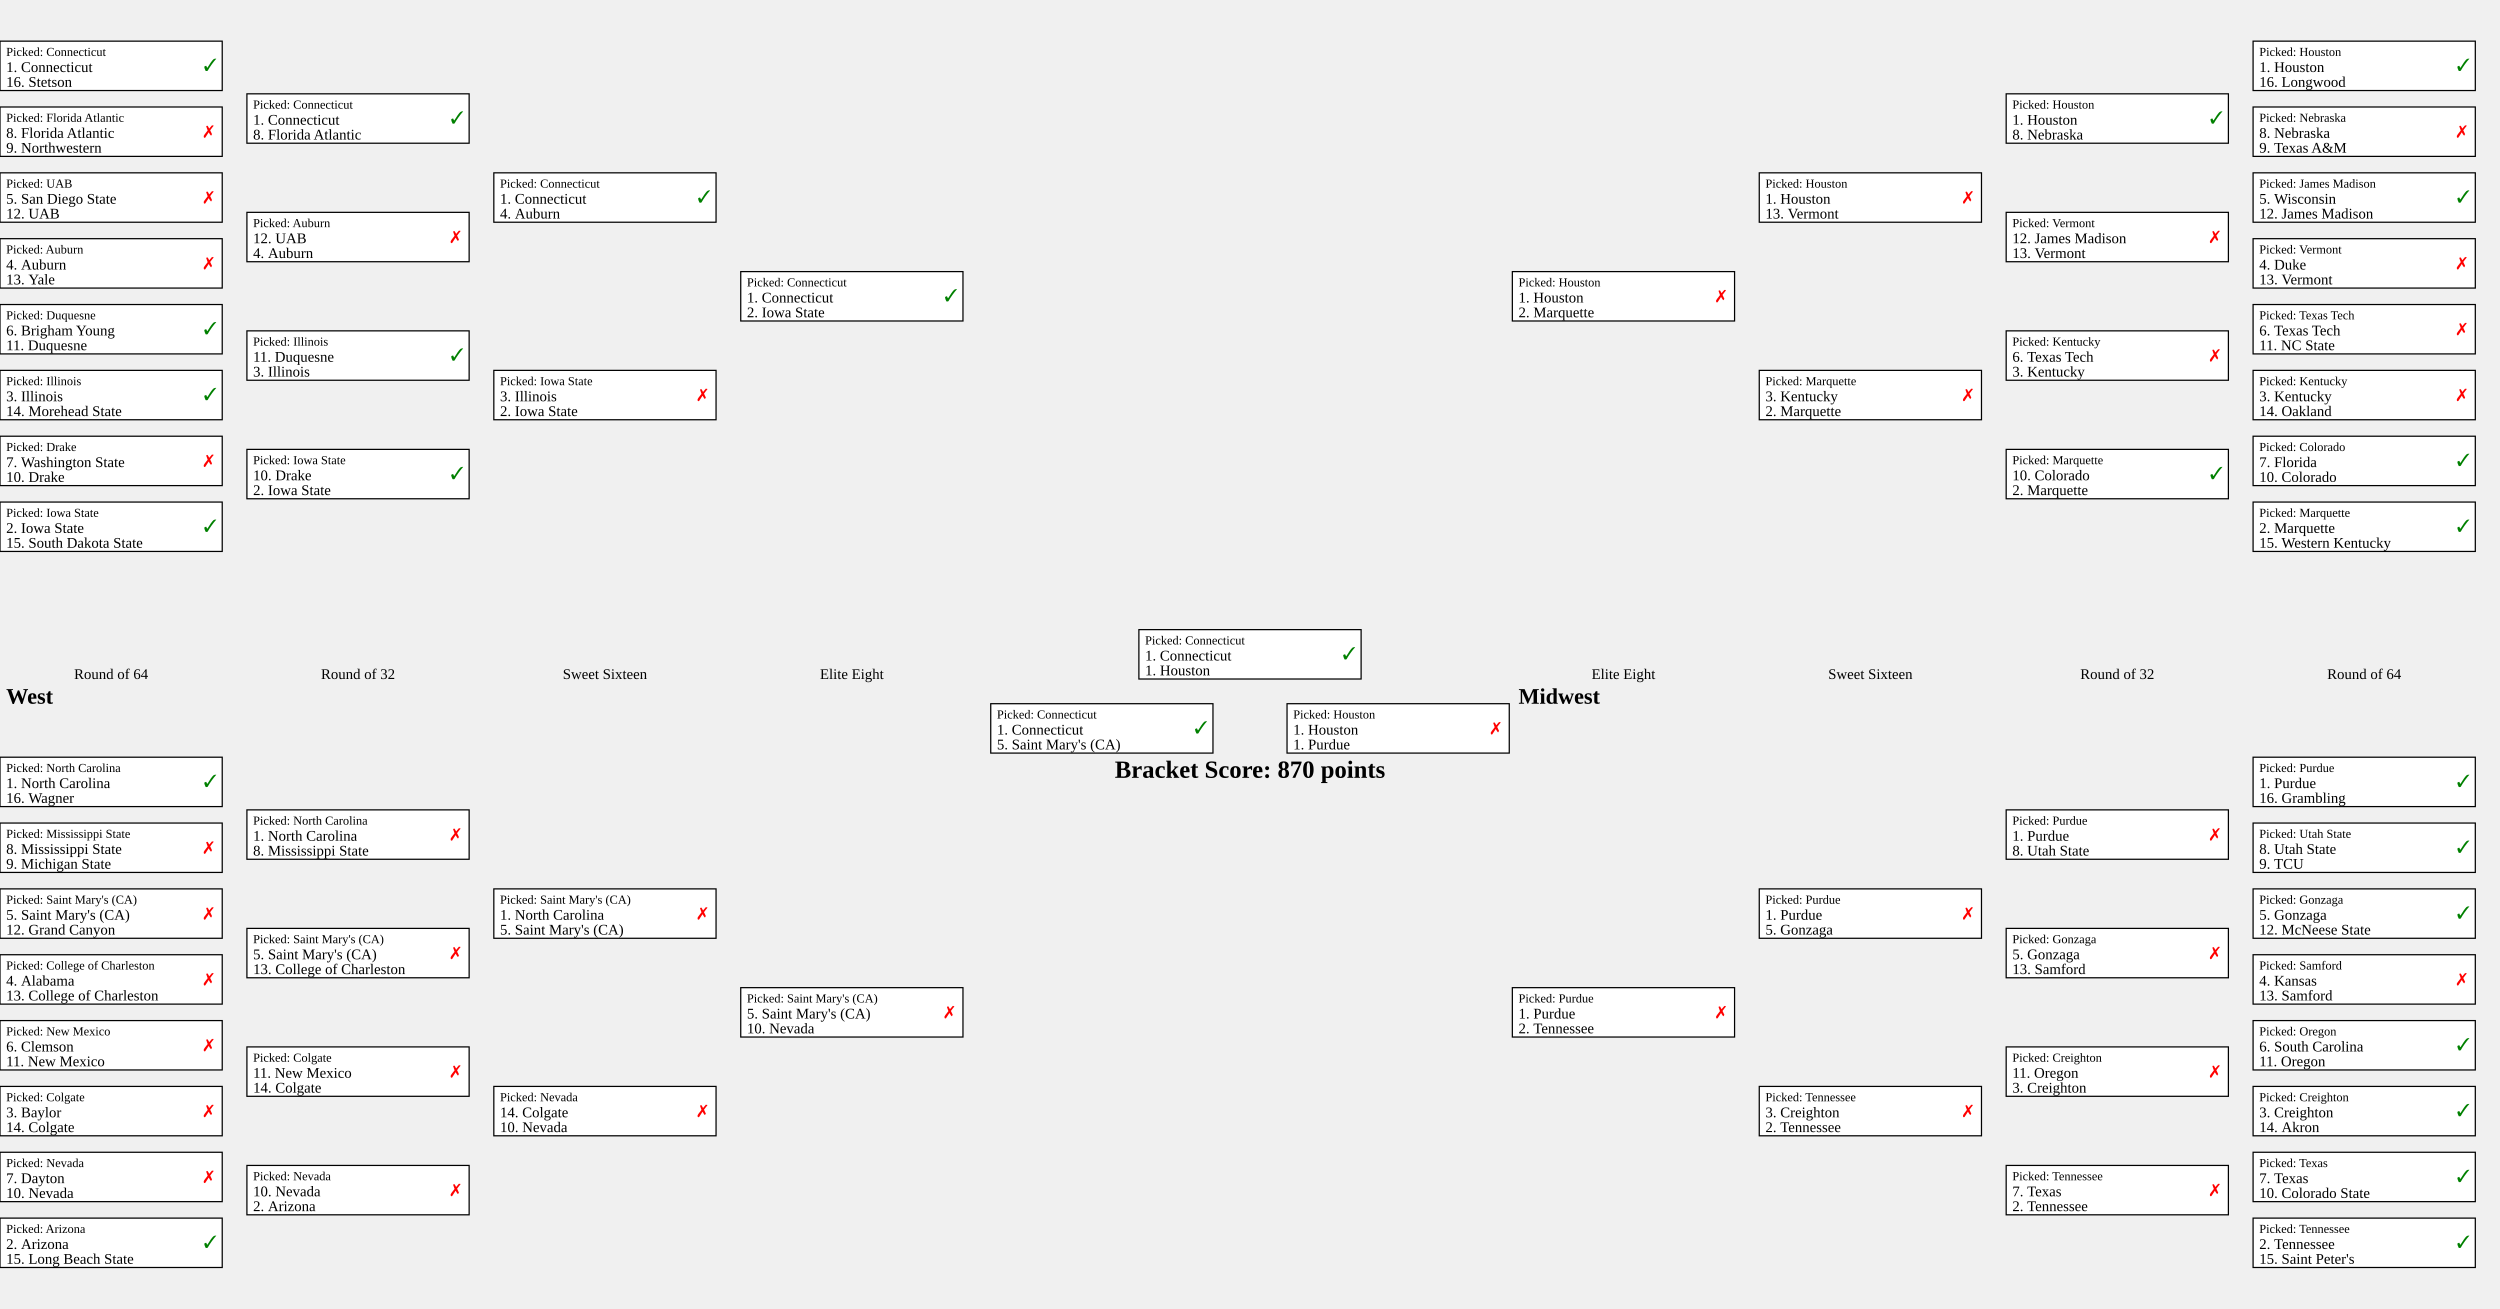
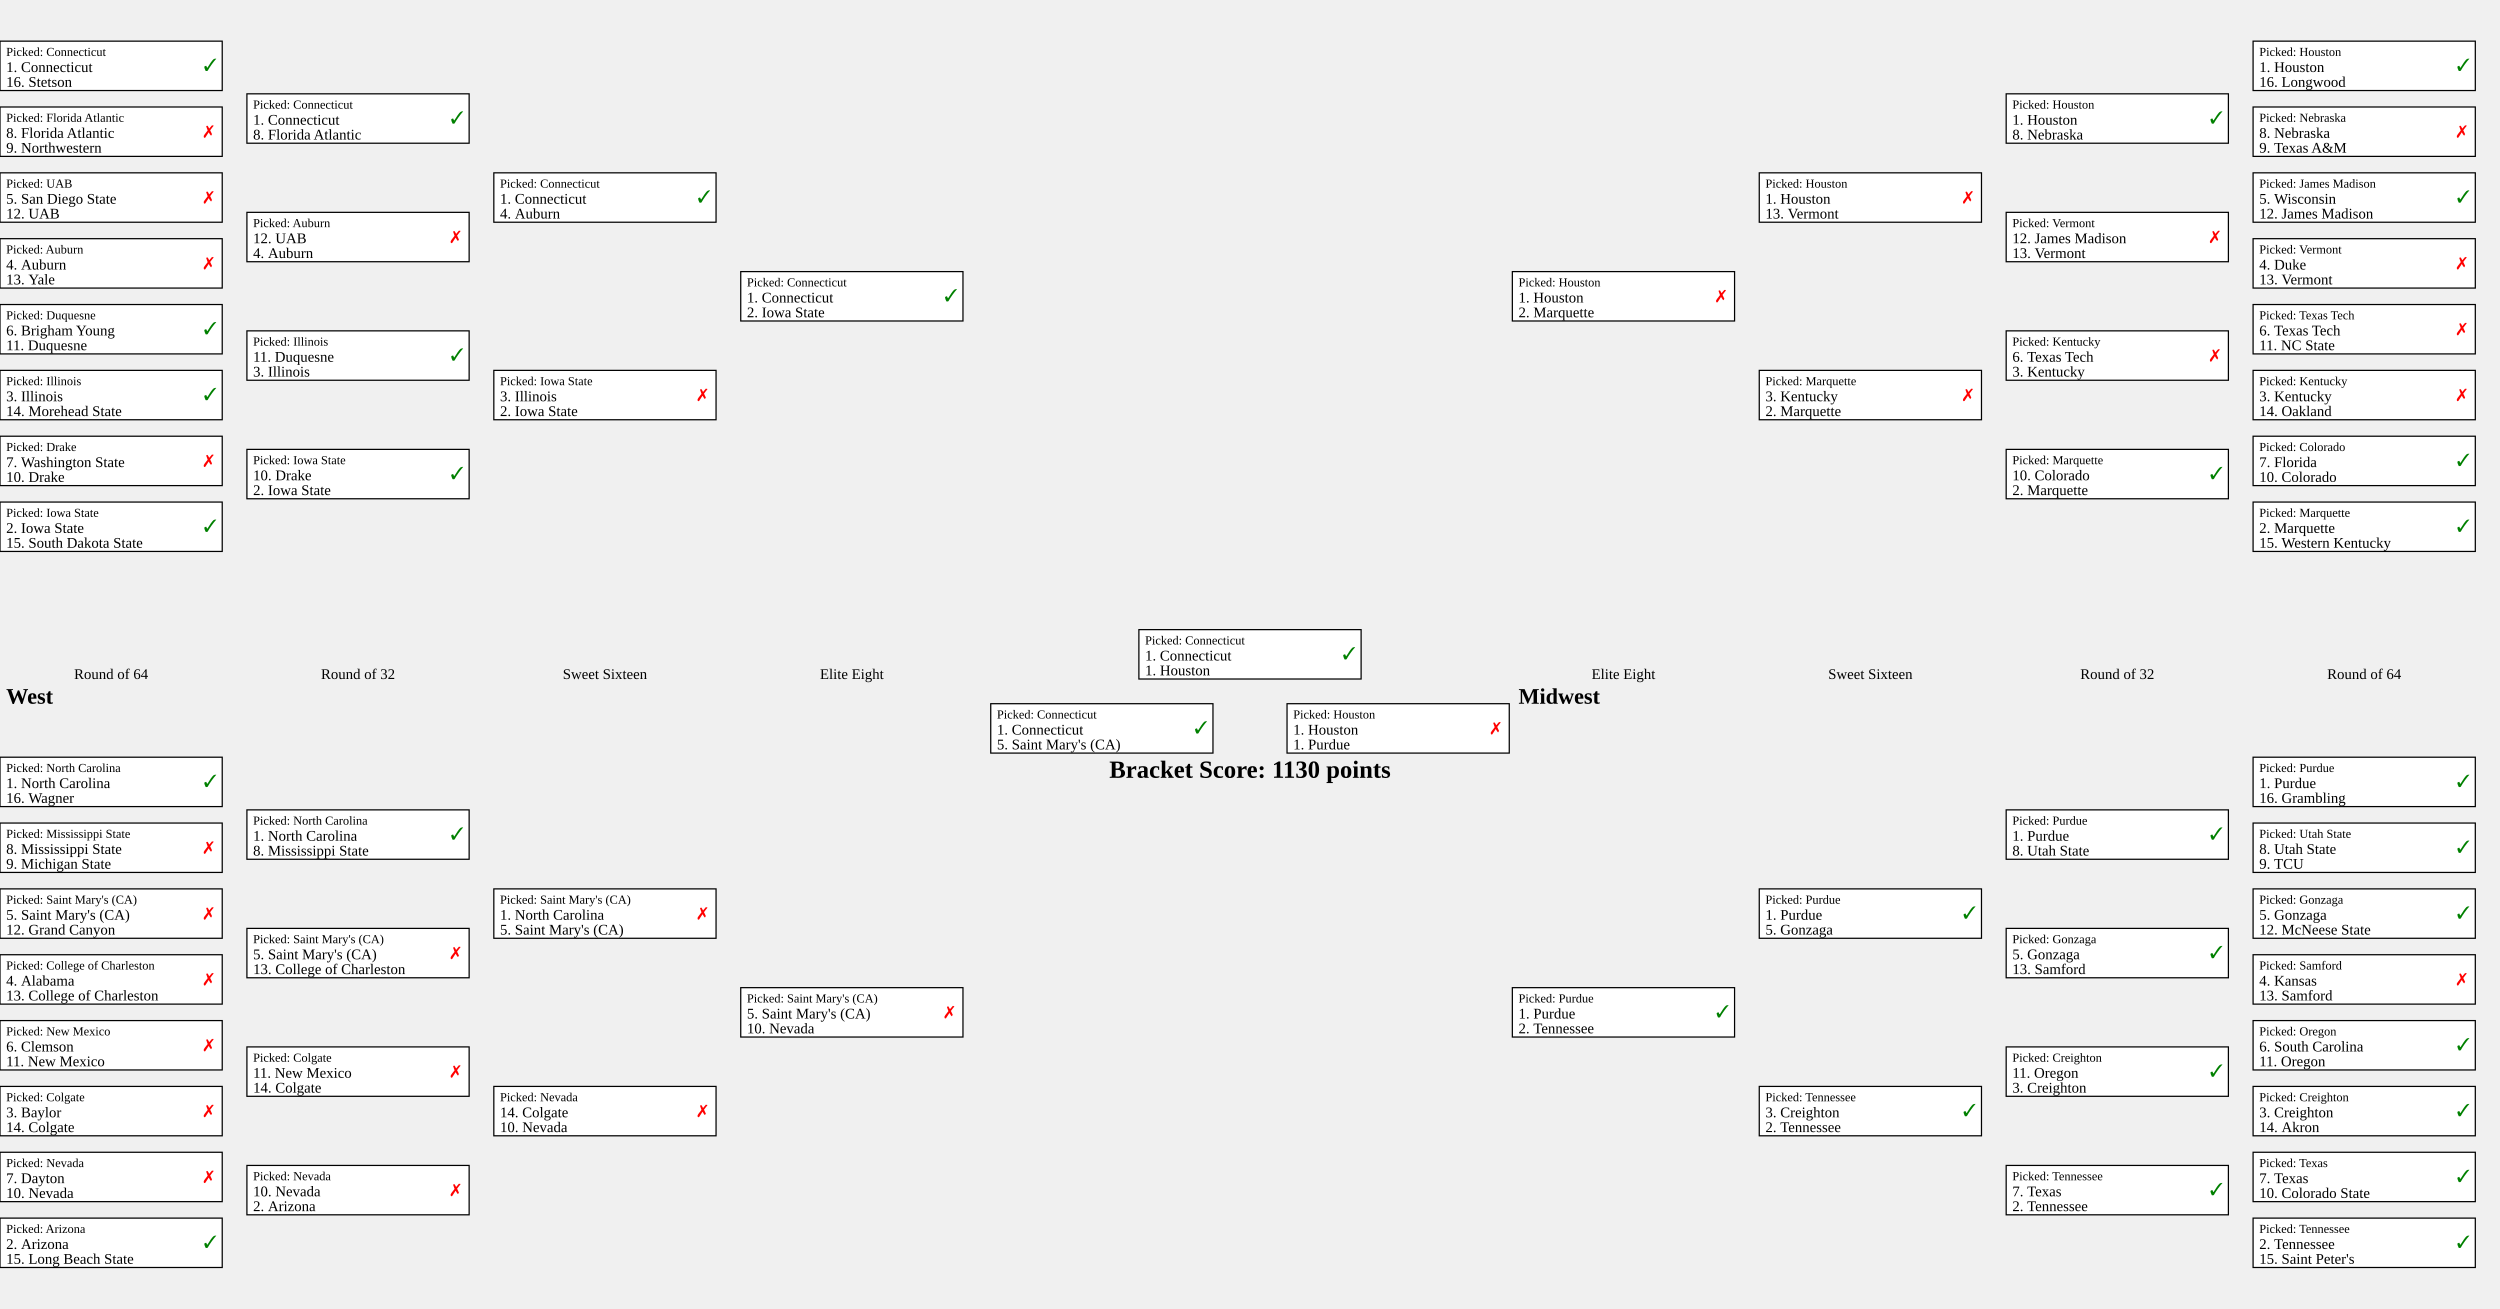
<svg xmlns="http://www.w3.org/2000/svg" baseProfile="full" height="1060" version="1.1" width="2025">
  <defs />
  <text class="region-label" fill="black" font-size="18px" font-weight="bold" x="5" y="-10">South</text>
  <text class="region-label" fill="black" font-size="12px" text-anchor="middle" x="90.0" y="-30">Round of 64</text>
  <g>
    <rect fill="white" height="40" stroke="black" width="180" x="0" y="33.333" />
    <text class="team-name" fill="black" font-size="10px" x="5" y="45.333">Picked: Connecticut</text>
    <text class="team-name" fill="black" font-size="12px" x="5" y="58.333">1. Connecticut</text>
    <text class="team-name" fill="black" font-size="12px" x="5" y="70.333">16. Stetson</text>
    <text fill="green" font-size="14px" x="165" y="57.333">✓</text>
  </g>
  <g>
    <rect fill="white" height="40" stroke="black" width="180" x="0" y="86.667" />
    <text class="team-name" fill="black" font-size="10px" x="5" y="98.667">Picked: Florida Atlantic</text>
    <text class="team-name" fill="black" font-size="12px" x="5" y="111.667">8. Florida Atlantic</text>
    <text class="team-name" fill="black" font-size="12px" x="5" y="123.667">9. Northwestern</text>
    <text fill="red" font-size="14px" x="165" y="110.667">✗</text>
  </g>
  <g>
    <rect fill="white" height="40" stroke="black" width="180" x="0" y="140.0" />
    <text class="team-name" fill="black" font-size="10px" x="5" y="152.0">Picked: UAB</text>
    <text class="team-name" fill="black" font-size="12px" x="5" y="165.0">5. San Diego State</text>
    <text class="team-name" fill="black" font-size="12px" x="5" y="177.0">12. UAB</text>
    <text fill="red" font-size="14px" x="165" y="164.0">✗</text>
  </g>
  <g>
    <rect fill="white" height="40" stroke="black" width="180" x="0" y="193.333" />
    <text class="team-name" fill="black" font-size="10px" x="5" y="205.333">Picked: Auburn</text>
    <text class="team-name" fill="black" font-size="12px" x="5" y="218.333">4. Auburn</text>
    <text class="team-name" fill="black" font-size="12px" x="5" y="230.333">13. Yale</text>
    <text fill="red" font-size="14px" x="165" y="217.333">✗</text>
  </g>
  <g>
    <rect fill="white" height="40" stroke="black" width="180" x="0" y="246.667" />
    <text class="team-name" fill="black" font-size="10px" x="5" y="258.667">Picked: Duquesne</text>
    <text class="team-name" fill="black" font-size="12px" x="5" y="271.667">6. Brigham Young</text>
    <text class="team-name" fill="black" font-size="12px" x="5" y="283.667">11. Duquesne</text>
    <text fill="green" font-size="14px" x="165" y="270.667">✓</text>
  </g>
  <g>
    <rect fill="white" height="40" stroke="black" width="180" x="0" y="300.0" />
    <text class="team-name" fill="black" font-size="10px" x="5" y="312.0">Picked: Illinois</text>
    <text class="team-name" fill="black" font-size="12px" x="5" y="325.0">3. Illinois</text>
    <text class="team-name" fill="black" font-size="12px" x="5" y="337.0">14. Morehead State</text>
    <text fill="green" font-size="14px" x="165" y="324.0">✓</text>
  </g>
  <g>
    <rect fill="white" height="40" stroke="black" width="180" x="0" y="353.333" />
    <text class="team-name" fill="black" font-size="10px" x="5" y="365.333">Picked: Drake</text>
    <text class="team-name" fill="black" font-size="12px" x="5" y="378.333">7. Washington State</text>
    <text class="team-name" fill="black" font-size="12px" x="5" y="390.333">10. Drake</text>
    <text fill="red" font-size="14px" x="165" y="377.333">✗</text>
  </g>
  <g>
    <rect fill="white" height="40" stroke="black" width="180" x="0" y="406.667" />
    <text class="team-name" fill="black" font-size="10px" x="5" y="418.667">Picked: Iowa State</text>
    <text class="team-name" fill="black" font-size="12px" x="5" y="431.667">2. Iowa State</text>
    <text class="team-name" fill="black" font-size="12px" x="5" y="443.667">15. South Dakota State</text>
    <text fill="green" font-size="14px" x="165" y="430.667">✓</text>
  </g>
  <text class="region-label" fill="black" font-size="12px" text-anchor="middle" x="290.0" y="-30">Round of 32</text>
  <g>
    <rect fill="white" height="40" stroke="black" width="180" x="200" y="76.0" />
    <text class="team-name" fill="black" font-size="10px" x="205" y="88.0">Picked: Connecticut</text>
    <text class="team-name" fill="black" font-size="12px" x="205" y="101.0">1. Connecticut</text>
    <text class="team-name" fill="black" font-size="12px" x="205" y="113.0">8. Florida Atlantic</text>
    <text fill="green" font-size="14px" x="365" y="100.0">✓</text>
  </g>
  <g>
    <rect fill="white" height="40" stroke="black" width="180" x="200" y="172.0" />
    <text class="team-name" fill="black" font-size="10px" x="205" y="184.0">Picked: Auburn</text>
    <text class="team-name" fill="black" font-size="12px" x="205" y="197.0">12. UAB</text>
    <text class="team-name" fill="black" font-size="12px" x="205" y="209.0">4. Auburn</text>
    <text fill="red" font-size="14px" x="365" y="196.0">✗</text>
  </g>
  <g>
    <rect fill="white" height="40" stroke="black" width="180" x="200" y="268.0" />
    <text class="team-name" fill="black" font-size="10px" x="205" y="280.0">Picked: Illinois</text>
    <text class="team-name" fill="black" font-size="12px" x="205" y="293.0">11. Duquesne</text>
    <text class="team-name" fill="black" font-size="12px" x="205" y="305.0">3. Illinois</text>
    <text fill="green" font-size="14px" x="365" y="292.0">✓</text>
  </g>
  <g>
    <rect fill="white" height="40" stroke="black" width="180" x="200" y="364.0" />
    <text class="team-name" fill="black" font-size="10px" x="205" y="376.0">Picked: Iowa State</text>
    <text class="team-name" fill="black" font-size="12px" x="205" y="389.0">10. Drake</text>
    <text class="team-name" fill="black" font-size="12px" x="205" y="401.0">2. Iowa State</text>
    <text fill="green" font-size="14px" x="365" y="388.0">✓</text>
  </g>
  <text class="region-label" fill="black" font-size="12px" text-anchor="middle" x="490.0" y="-30">Sweet Sixteen</text>
  <g>
    <rect fill="white" height="40" stroke="black" width="180" x="400" y="140.0" />
    <text class="team-name" fill="black" font-size="10px" x="405" y="152.0">Picked: Connecticut</text>
    <text class="team-name" fill="black" font-size="12px" x="405" y="165.0">1. Connecticut</text>
    <text class="team-name" fill="black" font-size="12px" x="405" y="177.0">4. Auburn</text>
    <text fill="green" font-size="14px" x="565" y="164.0">✓</text>
  </g>
  <g>
    <rect fill="white" height="40" stroke="black" width="180" x="400" y="300.0" />
    <text class="team-name" fill="black" font-size="10px" x="405" y="312.0">Picked: Iowa State</text>
    <text class="team-name" fill="black" font-size="12px" x="405" y="325.0">3. Illinois</text>
    <text class="team-name" fill="black" font-size="12px" x="405" y="337.0">2. Iowa State</text>
    <text fill="red" font-size="14px" x="565" y="324.0">✗</text>
  </g>
  <text class="region-label" fill="black" font-size="12px" text-anchor="middle" x="690.0" y="-30">Elite Eight</text>
  <g>
    <rect fill="white" height="40" stroke="black" width="180" x="600" y="220.0" />
    <text class="team-name" fill="black" font-size="10px" x="605" y="232.0">Picked: Connecticut</text>
    <text class="team-name" fill="black" font-size="12px" x="605" y="245.0">1. Connecticut</text>
    <text class="team-name" fill="black" font-size="12px" x="605" y="257.0">2. Iowa State</text>
    <text fill="green" font-size="14px" x="765" y="244.0">✓</text>
  </g>
  <text class="region-label" fill="black" font-size="18px" font-weight="bold" x="5" y="570">West</text>
  <text class="region-label" fill="black" font-size="12px" text-anchor="middle" x="90.0" y="550">Round of 64</text>
  <g>
    <rect fill="white" height="40" stroke="black" width="180" x="0" y="613.333" />
    <text class="team-name" fill="black" font-size="10px" x="5" y="625.333">Picked: North Carolina</text>
    <text class="team-name" fill="black" font-size="12px" x="5" y="638.333">1. North Carolina</text>
    <text class="team-name" fill="black" font-size="12px" x="5" y="650.333">16. Wagner</text>
    <text fill="green" font-size="14px" x="165" y="637.333">✓</text>
  </g>
  <g>
    <rect fill="white" height="40" stroke="black" width="180" x="0" y="666.667" />
    <text class="team-name" fill="black" font-size="10px" x="5" y="678.667">Picked: Mississippi State</text>
    <text class="team-name" fill="black" font-size="12px" x="5" y="691.667">8. Mississippi State</text>
    <text class="team-name" fill="black" font-size="12px" x="5" y="703.667">9. Michigan State</text>
    <text fill="red" font-size="14px" x="165" y="690.667">✗</text>
  </g>
  <g>
    <rect fill="white" height="40" stroke="black" width="180" x="0" y="720.0" />
    <text class="team-name" fill="black" font-size="10px" x="5" y="732.0">Picked: Saint Mary's (CA)</text>
    <text class="team-name" fill="black" font-size="12px" x="5" y="745.0">5. Saint Mary's (CA)</text>
    <text class="team-name" fill="black" font-size="12px" x="5" y="757.0">12. Grand Canyon</text>
    <text fill="red" font-size="14px" x="165" y="744.0">✗</text>
  </g>
  <g>
    <rect fill="white" height="40" stroke="black" width="180" x="0" y="773.333" />
    <text class="team-name" fill="black" font-size="10px" x="5" y="785.333">Picked: College of Charleston</text>
    <text class="team-name" fill="black" font-size="12px" x="5" y="798.333">4. Alabama</text>
    <text class="team-name" fill="black" font-size="12px" x="5" y="810.333">13. College of Charleston</text>
    <text fill="red" font-size="14px" x="165" y="797.333">✗</text>
  </g>
  <g>
    <rect fill="white" height="40" stroke="black" width="180" x="0" y="826.667" />
    <text class="team-name" fill="black" font-size="10px" x="5" y="838.667">Picked: New Mexico</text>
    <text class="team-name" fill="black" font-size="12px" x="5" y="851.667">6. Clemson</text>
    <text class="team-name" fill="black" font-size="12px" x="5" y="863.667">11. New Mexico</text>
    <text fill="red" font-size="14px" x="165" y="850.667">✗</text>
  </g>
  <g>
    <rect fill="white" height="40" stroke="black" width="180" x="0" y="880.0" />
    <text class="team-name" fill="black" font-size="10px" x="5" y="892.0">Picked: Colgate</text>
    <text class="team-name" fill="black" font-size="12px" x="5" y="905.0">3. Baylor</text>
    <text class="team-name" fill="black" font-size="12px" x="5" y="917.0">14. Colgate</text>
    <text fill="red" font-size="14px" x="165" y="904.0">✗</text>
  </g>
  <g>
    <rect fill="white" height="40" stroke="black" width="180" x="0" y="933.333" />
    <text class="team-name" fill="black" font-size="10px" x="5" y="945.333">Picked: Nevada</text>
    <text class="team-name" fill="black" font-size="12px" x="5" y="958.333">7. Dayton</text>
    <text class="team-name" fill="black" font-size="12px" x="5" y="970.333">10. Nevada</text>
    <text fill="red" font-size="14px" x="165" y="957.333">✗</text>
  </g>
  <g>
    <rect fill="white" height="40" stroke="black" width="180" x="0" y="986.667" />
    <text class="team-name" fill="black" font-size="10px" x="5" y="998.667">Picked: Arizona</text>
    <text class="team-name" fill="black" font-size="12px" x="5" y="1011.667">2. Arizona</text>
    <text class="team-name" fill="black" font-size="12px" x="5" y="1023.667">15. Long Beach State</text>
    <text fill="green" font-size="14px" x="165" y="1010.667">✓</text>
  </g>
  <text class="region-label" fill="black" font-size="12px" text-anchor="middle" x="290.0" y="550">Round of 32</text>
  <g>
    <rect fill="white" height="40" stroke="black" width="180" x="200" y="656.0" />
    <text class="team-name" fill="black" font-size="10px" x="205" y="668.0">Picked: North Carolina</text>
    <text class="team-name" fill="black" font-size="12px" x="205" y="681.0">1. North Carolina</text>
    <text class="team-name" fill="black" font-size="12px" x="205" y="693.0">8. Mississippi State</text>
-     <text fill="red" font-size="14px" x="365" y="680.0">✗</text>
+     <text fill="green" font-size="14px" x="365" y="680.0">✓</text>
  </g>
  <g>
    <rect fill="white" height="40" stroke="black" width="180" x="200" y="752.0" />
    <text class="team-name" fill="black" font-size="10px" x="205" y="764.0">Picked: Saint Mary's (CA)</text>
    <text class="team-name" fill="black" font-size="12px" x="205" y="777.0">5. Saint Mary's (CA)</text>
    <text class="team-name" fill="black" font-size="12px" x="205" y="789.0">13. College of Charleston</text>
    <text fill="red" font-size="14px" x="365" y="776.0">✗</text>
  </g>
  <g>
    <rect fill="white" height="40" stroke="black" width="180" x="200" y="848.0" />
    <text class="team-name" fill="black" font-size="10px" x="205" y="860.0">Picked: Colgate</text>
    <text class="team-name" fill="black" font-size="12px" x="205" y="873.0">11. New Mexico</text>
    <text class="team-name" fill="black" font-size="12px" x="205" y="885.0">14. Colgate</text>
    <text fill="red" font-size="14px" x="365" y="872.0">✗</text>
  </g>
  <g>
    <rect fill="white" height="40" stroke="black" width="180" x="200" y="944.0" />
    <text class="team-name" fill="black" font-size="10px" x="205" y="956.0">Picked: Nevada</text>
    <text class="team-name" fill="black" font-size="12px" x="205" y="969.0">10. Nevada</text>
    <text class="team-name" fill="black" font-size="12px" x="205" y="981.0">2. Arizona</text>
    <text fill="red" font-size="14px" x="365" y="968.0">✗</text>
  </g>
  <text class="region-label" fill="black" font-size="12px" text-anchor="middle" x="490.0" y="550">Sweet Sixteen</text>
  <g>
    <rect fill="white" height="40" stroke="black" width="180" x="400" y="720.0" />
    <text class="team-name" fill="black" font-size="10px" x="405" y="732.0">Picked: Saint Mary's (CA)</text>
    <text class="team-name" fill="black" font-size="12px" x="405" y="745.0">1. North Carolina</text>
    <text class="team-name" fill="black" font-size="12px" x="405" y="757.0">5. Saint Mary's (CA)</text>
    <text fill="red" font-size="14px" x="565" y="744.0">✗</text>
  </g>
  <g>
    <rect fill="white" height="40" stroke="black" width="180" x="400" y="880.0" />
    <text class="team-name" fill="black" font-size="10px" x="405" y="892.0">Picked: Nevada</text>
    <text class="team-name" fill="black" font-size="12px" x="405" y="905.0">14. Colgate</text>
    <text class="team-name" fill="black" font-size="12px" x="405" y="917.0">10. Nevada</text>
    <text fill="red" font-size="14px" x="565" y="904.0">✗</text>
  </g>
  <text class="region-label" fill="black" font-size="12px" text-anchor="middle" x="690.0" y="550">Elite Eight</text>
  <g>
    <rect fill="white" height="40" stroke="black" width="180" x="600" y="800.0" />
    <text class="team-name" fill="black" font-size="10px" x="605" y="812.0">Picked: Saint Mary's (CA)</text>
    <text class="team-name" fill="black" font-size="12px" x="605" y="825.0">5. Saint Mary's (CA)</text>
    <text class="team-name" fill="black" font-size="12px" x="605" y="837.0">10. Nevada</text>
    <text fill="red" font-size="14px" x="765" y="824.0">✗</text>
  </g>
  <text class="region-label" fill="black" font-size="18px" font-weight="bold" x="1230" y="-10">East</text>
  <text class="region-label" fill="black" font-size="12px" text-anchor="middle" x="1915.0" y="-30">Round of 64</text>
  <g>
    <rect fill="white" height="40" stroke="black" width="180" x="1825" y="33.333" />
    <text class="team-name" fill="black" font-size="10px" x="1830" y="45.333">Picked: Houston</text>
    <text class="team-name" fill="black" font-size="12px" x="1830" y="58.333">1. Houston</text>
    <text class="team-name" fill="black" font-size="12px" x="1830" y="70.333">16. Longwood</text>
    <text fill="green" font-size="14px" x="1990" y="57.333">✓</text>
  </g>
  <g>
    <rect fill="white" height="40" stroke="black" width="180" x="1825" y="86.667" />
    <text class="team-name" fill="black" font-size="10px" x="1830" y="98.667">Picked: Nebraska</text>
    <text class="team-name" fill="black" font-size="12px" x="1830" y="111.667">8. Nebraska</text>
    <text class="team-name" fill="black" font-size="12px" x="1830" y="123.667">9. Texas A&amp;M</text>
    <text fill="red" font-size="14px" x="1990" y="110.667">✗</text>
  </g>
  <g>
    <rect fill="white" height="40" stroke="black" width="180" x="1825" y="140.0" />
    <text class="team-name" fill="black" font-size="10px" x="1830" y="152.0">Picked: James Madison</text>
    <text class="team-name" fill="black" font-size="12px" x="1830" y="165.0">5. Wisconsin</text>
    <text class="team-name" fill="black" font-size="12px" x="1830" y="177.0">12. James Madison</text>
    <text fill="green" font-size="14px" x="1990" y="164.0">✓</text>
  </g>
  <g>
    <rect fill="white" height="40" stroke="black" width="180" x="1825" y="193.333" />
    <text class="team-name" fill="black" font-size="10px" x="1830" y="205.333">Picked: Vermont</text>
    <text class="team-name" fill="black" font-size="12px" x="1830" y="218.333">4. Duke</text>
    <text class="team-name" fill="black" font-size="12px" x="1830" y="230.333">13. Vermont</text>
    <text fill="red" font-size="14px" x="1990" y="217.333">✗</text>
  </g>
  <g>
    <rect fill="white" height="40" stroke="black" width="180" x="1825" y="246.667" />
    <text class="team-name" fill="black" font-size="10px" x="1830" y="258.667">Picked: Texas Tech</text>
    <text class="team-name" fill="black" font-size="12px" x="1830" y="271.667">6. Texas Tech</text>
    <text class="team-name" fill="black" font-size="12px" x="1830" y="283.667">11. NC State</text>
    <text fill="red" font-size="14px" x="1990" y="270.667">✗</text>
  </g>
  <g>
    <rect fill="white" height="40" stroke="black" width="180" x="1825" y="300.0" />
    <text class="team-name" fill="black" font-size="10px" x="1830" y="312.0">Picked: Kentucky</text>
    <text class="team-name" fill="black" font-size="12px" x="1830" y="325.0">3. Kentucky</text>
    <text class="team-name" fill="black" font-size="12px" x="1830" y="337.0">14. Oakland</text>
    <text fill="red" font-size="14px" x="1990" y="324.0">✗</text>
  </g>
  <g>
    <rect fill="white" height="40" stroke="black" width="180" x="1825" y="353.333" />
    <text class="team-name" fill="black" font-size="10px" x="1830" y="365.333">Picked: Colorado</text>
    <text class="team-name" fill="black" font-size="12px" x="1830" y="378.333">7. Florida</text>
    <text class="team-name" fill="black" font-size="12px" x="1830" y="390.333">10. Colorado</text>
    <text fill="green" font-size="14px" x="1990" y="377.333">✓</text>
  </g>
  <g>
    <rect fill="white" height="40" stroke="black" width="180" x="1825" y="406.667" />
    <text class="team-name" fill="black" font-size="10px" x="1830" y="418.667">Picked: Marquette</text>
    <text class="team-name" fill="black" font-size="12px" x="1830" y="431.667">2. Marquette</text>
    <text class="team-name" fill="black" font-size="12px" x="1830" y="443.667">15. Western Kentucky</text>
    <text fill="green" font-size="14px" x="1990" y="430.667">✓</text>
  </g>
  <text class="region-label" fill="black" font-size="12px" text-anchor="middle" x="1715.0" y="-30">Round of 32</text>
  <g>
    <rect fill="white" height="40" stroke="black" width="180" x="1625" y="76.0" />
    <text class="team-name" fill="black" font-size="10px" x="1630" y="88.0">Picked: Houston</text>
    <text class="team-name" fill="black" font-size="12px" x="1630" y="101.0">1. Houston</text>
    <text class="team-name" fill="black" font-size="12px" x="1630" y="113.0">8. Nebraska</text>
    <text fill="green" font-size="14px" x="1790" y="100.0">✓</text>
  </g>
  <g>
    <rect fill="white" height="40" stroke="black" width="180" x="1625" y="172.0" />
    <text class="team-name" fill="black" font-size="10px" x="1630" y="184.0">Picked: Vermont</text>
    <text class="team-name" fill="black" font-size="12px" x="1630" y="197.0">12. James Madison</text>
    <text class="team-name" fill="black" font-size="12px" x="1630" y="209.0">13. Vermont</text>
    <text fill="red" font-size="14px" x="1790" y="196.0">✗</text>
  </g>
  <g>
    <rect fill="white" height="40" stroke="black" width="180" x="1625" y="268.0" />
    <text class="team-name" fill="black" font-size="10px" x="1630" y="280.0">Picked: Kentucky</text>
    <text class="team-name" fill="black" font-size="12px" x="1630" y="293.0">6. Texas Tech</text>
    <text class="team-name" fill="black" font-size="12px" x="1630" y="305.0">3. Kentucky</text>
    <text fill="red" font-size="14px" x="1790" y="292.0">✗</text>
  </g>
  <g>
    <rect fill="white" height="40" stroke="black" width="180" x="1625" y="364.0" />
    <text class="team-name" fill="black" font-size="10px" x="1630" y="376.0">Picked: Marquette</text>
    <text class="team-name" fill="black" font-size="12px" x="1630" y="389.0">10. Colorado</text>
    <text class="team-name" fill="black" font-size="12px" x="1630" y="401.0">2. Marquette</text>
    <text fill="green" font-size="14px" x="1790" y="388.0">✓</text>
  </g>
  <text class="region-label" fill="black" font-size="12px" text-anchor="middle" x="1515.0" y="-30">Sweet Sixteen</text>
  <g>
    <rect fill="white" height="40" stroke="black" width="180" x="1425" y="140.0" />
    <text class="team-name" fill="black" font-size="10px" x="1430" y="152.0">Picked: Houston</text>
    <text class="team-name" fill="black" font-size="12px" x="1430" y="165.0">1. Houston</text>
    <text class="team-name" fill="black" font-size="12px" x="1430" y="177.0">13. Vermont</text>
    <text fill="red" font-size="14px" x="1590" y="164.0">✗</text>
  </g>
  <g>
    <rect fill="white" height="40" stroke="black" width="180" x="1425" y="300.0" />
    <text class="team-name" fill="black" font-size="10px" x="1430" y="312.0">Picked: Marquette</text>
    <text class="team-name" fill="black" font-size="12px" x="1430" y="325.0">3. Kentucky</text>
    <text class="team-name" fill="black" font-size="12px" x="1430" y="337.0">2. Marquette</text>
    <text fill="red" font-size="14px" x="1590" y="324.0">✗</text>
  </g>
  <text class="region-label" fill="black" font-size="12px" text-anchor="middle" x="1315.0" y="-30">Elite Eight</text>
  <g>
    <rect fill="white" height="40" stroke="black" width="180" x="1225" y="220.0" />
    <text class="team-name" fill="black" font-size="10px" x="1230" y="232.0">Picked: Houston</text>
    <text class="team-name" fill="black" font-size="12px" x="1230" y="245.0">1. Houston</text>
    <text class="team-name" fill="black" font-size="12px" x="1230" y="257.0">2. Marquette</text>
    <text fill="red" font-size="14px" x="1390" y="244.0">✗</text>
  </g>
  <text class="region-label" fill="black" font-size="18px" font-weight="bold" x="1230" y="570">Midwest</text>
  <text class="region-label" fill="black" font-size="12px" text-anchor="middle" x="1915.0" y="550">Round of 64</text>
  <g>
    <rect fill="white" height="40" stroke="black" width="180" x="1825" y="613.333" />
    <text class="team-name" fill="black" font-size="10px" x="1830" y="625.333">Picked: Purdue</text>
    <text class="team-name" fill="black" font-size="12px" x="1830" y="638.333">1. Purdue</text>
    <text class="team-name" fill="black" font-size="12px" x="1830" y="650.333">16. Grambling</text>
    <text fill="green" font-size="14px" x="1990" y="637.333">✓</text>
  </g>
  <g>
    <rect fill="white" height="40" stroke="black" width="180" x="1825" y="666.667" />
    <text class="team-name" fill="black" font-size="10px" x="1830" y="678.667">Picked: Utah State</text>
    <text class="team-name" fill="black" font-size="12px" x="1830" y="691.667">8. Utah State</text>
    <text class="team-name" fill="black" font-size="12px" x="1830" y="703.667">9. TCU</text>
    <text fill="green" font-size="14px" x="1990" y="690.667">✓</text>
  </g>
  <g>
    <rect fill="white" height="40" stroke="black" width="180" x="1825" y="720.0" />
    <text class="team-name" fill="black" font-size="10px" x="1830" y="732.0">Picked: Gonzaga</text>
    <text class="team-name" fill="black" font-size="12px" x="1830" y="745.0">5. Gonzaga</text>
    <text class="team-name" fill="black" font-size="12px" x="1830" y="757.0">12. McNeese State</text>
    <text fill="green" font-size="14px" x="1990" y="744.0">✓</text>
  </g>
  <g>
    <rect fill="white" height="40" stroke="black" width="180" x="1825" y="773.333" />
    <text class="team-name" fill="black" font-size="10px" x="1830" y="785.333">Picked: Samford</text>
    <text class="team-name" fill="black" font-size="12px" x="1830" y="798.333">4. Kansas</text>
    <text class="team-name" fill="black" font-size="12px" x="1830" y="810.333">13. Samford</text>
    <text fill="red" font-size="14px" x="1990" y="797.333">✗</text>
  </g>
  <g>
    <rect fill="white" height="40" stroke="black" width="180" x="1825" y="826.667" />
    <text class="team-name" fill="black" font-size="10px" x="1830" y="838.667">Picked: Oregon</text>
    <text class="team-name" fill="black" font-size="12px" x="1830" y="851.667">6. South Carolina</text>
    <text class="team-name" fill="black" font-size="12px" x="1830" y="863.667">11. Oregon</text>
    <text fill="green" font-size="14px" x="1990" y="850.667">✓</text>
  </g>
  <g>
    <rect fill="white" height="40" stroke="black" width="180" x="1825" y="880.0" />
    <text class="team-name" fill="black" font-size="10px" x="1830" y="892.0">Picked: Creighton</text>
    <text class="team-name" fill="black" font-size="12px" x="1830" y="905.0">3. Creighton</text>
    <text class="team-name" fill="black" font-size="12px" x="1830" y="917.0">14. Akron</text>
    <text fill="green" font-size="14px" x="1990" y="904.0">✓</text>
  </g>
  <g>
    <rect fill="white" height="40" stroke="black" width="180" x="1825" y="933.333" />
    <text class="team-name" fill="black" font-size="10px" x="1830" y="945.333">Picked: Texas</text>
    <text class="team-name" fill="black" font-size="12px" x="1830" y="958.333">7. Texas</text>
    <text class="team-name" fill="black" font-size="12px" x="1830" y="970.333">10. Colorado State</text>
    <text fill="green" font-size="14px" x="1990" y="957.333">✓</text>
  </g>
  <g>
    <rect fill="white" height="40" stroke="black" width="180" x="1825" y="986.667" />
    <text class="team-name" fill="black" font-size="10px" x="1830" y="998.667">Picked: Tennessee</text>
    <text class="team-name" fill="black" font-size="12px" x="1830" y="1011.667">2. Tennessee</text>
    <text class="team-name" fill="black" font-size="12px" x="1830" y="1023.667">15. Saint Peter's</text>
    <text fill="green" font-size="14px" x="1990" y="1010.667">✓</text>
  </g>
  <text class="region-label" fill="black" font-size="12px" text-anchor="middle" x="1715.0" y="550">Round of 32</text>
  <g>
    <rect fill="white" height="40" stroke="black" width="180" x="1625" y="656.0" />
    <text class="team-name" fill="black" font-size="10px" x="1630" y="668.0">Picked: Purdue</text>
    <text class="team-name" fill="black" font-size="12px" x="1630" y="681.0">1. Purdue</text>
    <text class="team-name" fill="black" font-size="12px" x="1630" y="693.0">8. Utah State</text>
-     <text fill="red" font-size="14px" x="1790" y="680.0">✗</text>
+     <text fill="green" font-size="14px" x="1790" y="680.0">✓</text>
  </g>
  <g>
    <rect fill="white" height="40" stroke="black" width="180" x="1625" y="752.0" />
    <text class="team-name" fill="black" font-size="10px" x="1630" y="764.0">Picked: Gonzaga</text>
    <text class="team-name" fill="black" font-size="12px" x="1630" y="777.0">5. Gonzaga</text>
    <text class="team-name" fill="black" font-size="12px" x="1630" y="789.0">13. Samford</text>
-     <text fill="red" font-size="14px" x="1790" y="776.0">✗</text>
+     <text fill="green" font-size="14px" x="1790" y="776.0">✓</text>
  </g>
  <g>
    <rect fill="white" height="40" stroke="black" width="180" x="1625" y="848.0" />
    <text class="team-name" fill="black" font-size="10px" x="1630" y="860.0">Picked: Creighton</text>
    <text class="team-name" fill="black" font-size="12px" x="1630" y="873.0">11. Oregon</text>
    <text class="team-name" fill="black" font-size="12px" x="1630" y="885.0">3. Creighton</text>
-     <text fill="red" font-size="14px" x="1790" y="872.0">✗</text>
+     <text fill="green" font-size="14px" x="1790" y="872.0">✓</text>
  </g>
  <g>
    <rect fill="white" height="40" stroke="black" width="180" x="1625" y="944.0" />
    <text class="team-name" fill="black" font-size="10px" x="1630" y="956.0">Picked: Tennessee</text>
    <text class="team-name" fill="black" font-size="12px" x="1630" y="969.0">7. Texas</text>
    <text class="team-name" fill="black" font-size="12px" x="1630" y="981.0">2. Tennessee</text>
-     <text fill="red" font-size="14px" x="1790" y="968.0">✗</text>
+     <text fill="green" font-size="14px" x="1790" y="968.0">✓</text>
  </g>
  <text class="region-label" fill="black" font-size="12px" text-anchor="middle" x="1515.0" y="550">Sweet Sixteen</text>
  <g>
    <rect fill="white" height="40" stroke="black" width="180" x="1425" y="720.0" />
    <text class="team-name" fill="black" font-size="10px" x="1430" y="732.0">Picked: Purdue</text>
    <text class="team-name" fill="black" font-size="12px" x="1430" y="745.0">1. Purdue</text>
    <text class="team-name" fill="black" font-size="12px" x="1430" y="757.0">5. Gonzaga</text>
-     <text fill="red" font-size="14px" x="1590" y="744.0">✗</text>
+     <text fill="green" font-size="14px" x="1590" y="744.0">✓</text>
  </g>
  <g>
    <rect fill="white" height="40" stroke="black" width="180" x="1425" y="880.0" />
    <text class="team-name" fill="black" font-size="10px" x="1430" y="892.0">Picked: Tennessee</text>
    <text class="team-name" fill="black" font-size="12px" x="1430" y="905.0">3. Creighton</text>
    <text class="team-name" fill="black" font-size="12px" x="1430" y="917.0">2. Tennessee</text>
-     <text fill="red" font-size="14px" x="1590" y="904.0">✗</text>
+     <text fill="green" font-size="14px" x="1590" y="904.0">✓</text>
  </g>
  <text class="region-label" fill="black" font-size="12px" text-anchor="middle" x="1315.0" y="550">Elite Eight</text>
  <g>
    <rect fill="white" height="40" stroke="black" width="180" x="1225" y="800.0" />
    <text class="team-name" fill="black" font-size="10px" x="1230" y="812.0">Picked: Purdue</text>
    <text class="team-name" fill="black" font-size="12px" x="1230" y="825.0">1. Purdue</text>
    <text class="team-name" fill="black" font-size="12px" x="1230" y="837.0">2. Tennessee</text>
-     <text fill="red" font-size="14px" x="1390" y="824.0">✗</text>
+     <text fill="green" font-size="14px" x="1390" y="824.0">✓</text>
  </g>
  <g>
    <rect fill="white" height="40" stroke="black" width="180" x="802.5" y="570.0" />
    <text class="team-name" fill="black" font-size="10px" x="807.5" y="582.0">Picked: Connecticut</text>
    <text class="team-name" fill="black" font-size="12px" x="807.5" y="595.0">1. Connecticut</text>
    <text class="team-name" fill="black" font-size="12px" x="807.5" y="607.0">5. Saint Mary's (CA)</text>
    <text fill="green" font-size="14px" x="967.5" y="594.0">✓</text>
  </g>
  <g>
    <rect fill="white" height="40" stroke="black" width="180" x="1042.5" y="570.0" />
    <text class="team-name" fill="black" font-size="10px" x="1047.5" y="582.0">Picked: Houston</text>
    <text class="team-name" fill="black" font-size="12px" x="1047.5" y="595.0">1. Houston</text>
    <text class="team-name" fill="black" font-size="12px" x="1047.5" y="607.0">1. Purdue</text>
    <text fill="red" font-size="14px" x="1207.5" y="594.0">✗</text>
  </g>
  <g>
    <rect fill="white" height="40" stroke="black" width="180" x="922.5" y="510.0" />
    <text class="team-name" fill="black" font-size="10px" x="927.5" y="522.0">Picked: Connecticut</text>
    <text class="team-name" fill="black" font-size="12px" x="927.5" y="535.0">1. Connecticut</text>
    <text class="team-name" fill="black" font-size="12px" x="927.5" y="547.0">1. Houston</text>
    <text fill="green" font-size="14px" x="1087.5" y="534.0">✓</text>
  </g>
-   <text fill="black" font-size="20px" font-weight="bold" text-anchor="middle" x="1012.5" y="630.0">Bracket Score: 870 points</text>
+   <text fill="black" font-size="20px" font-weight="bold" text-anchor="middle" x="1012.5" y="630.0">Bracket Score: 1130 points</text>
</svg>
